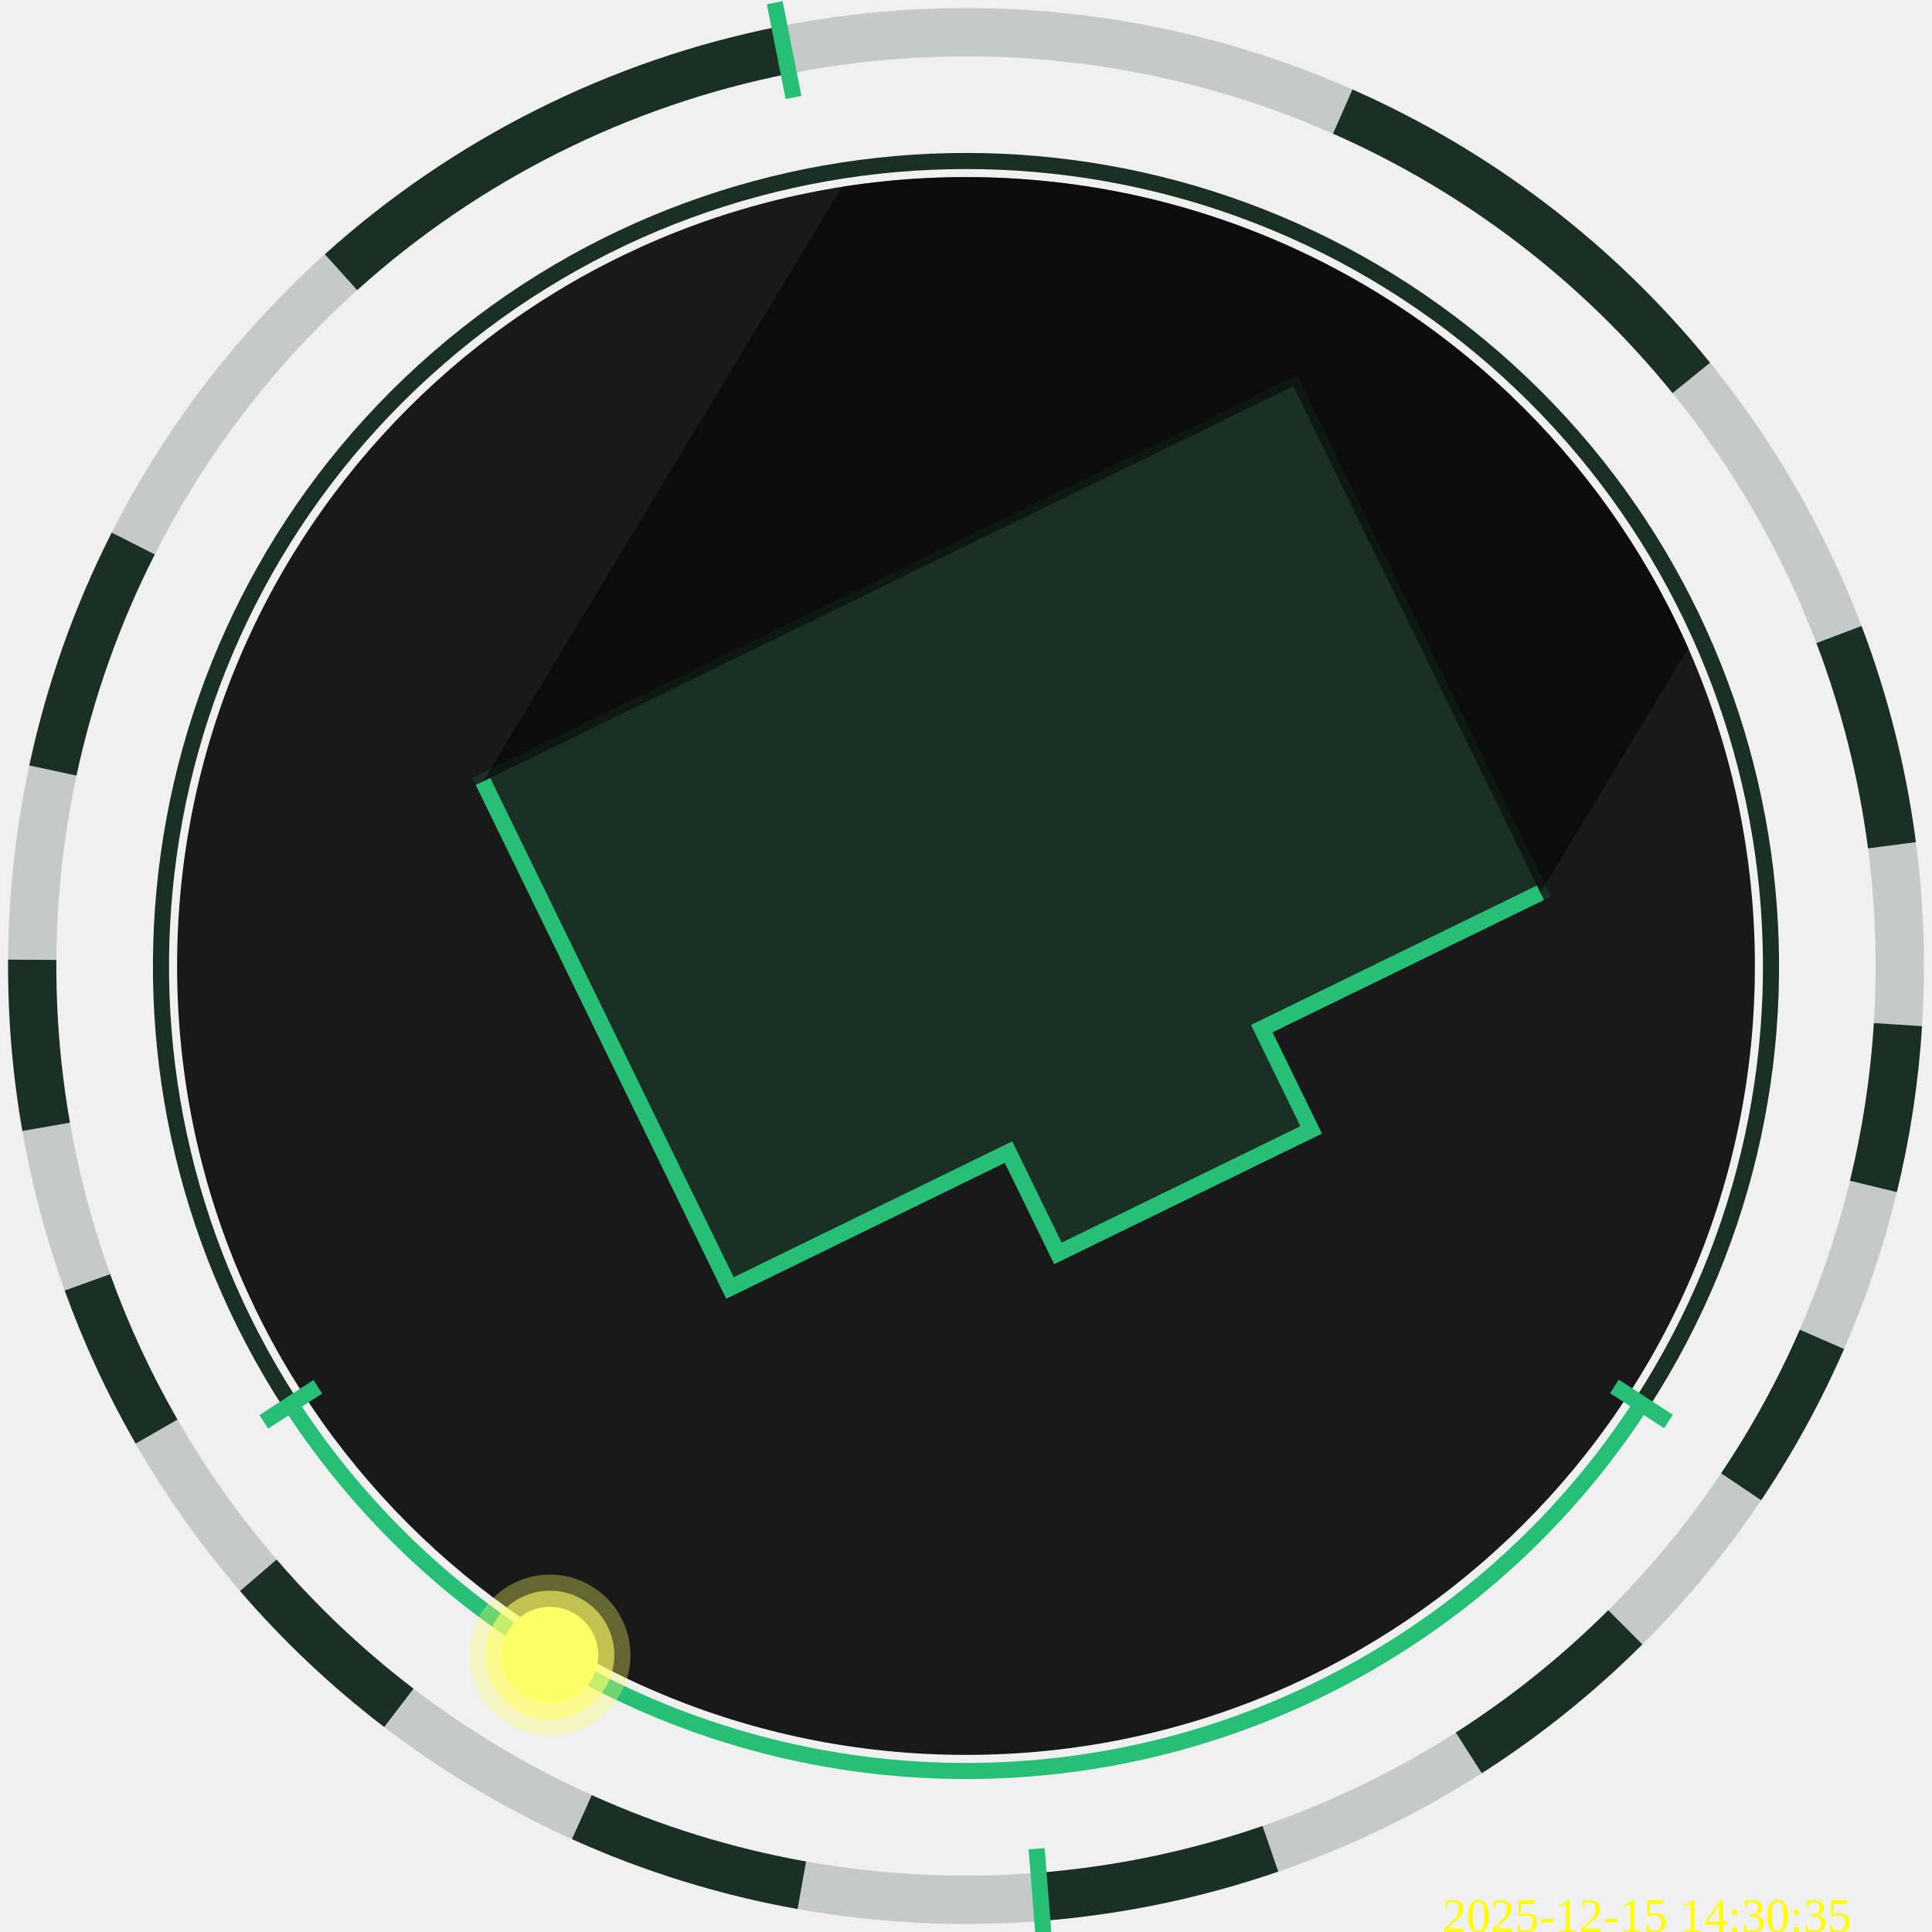
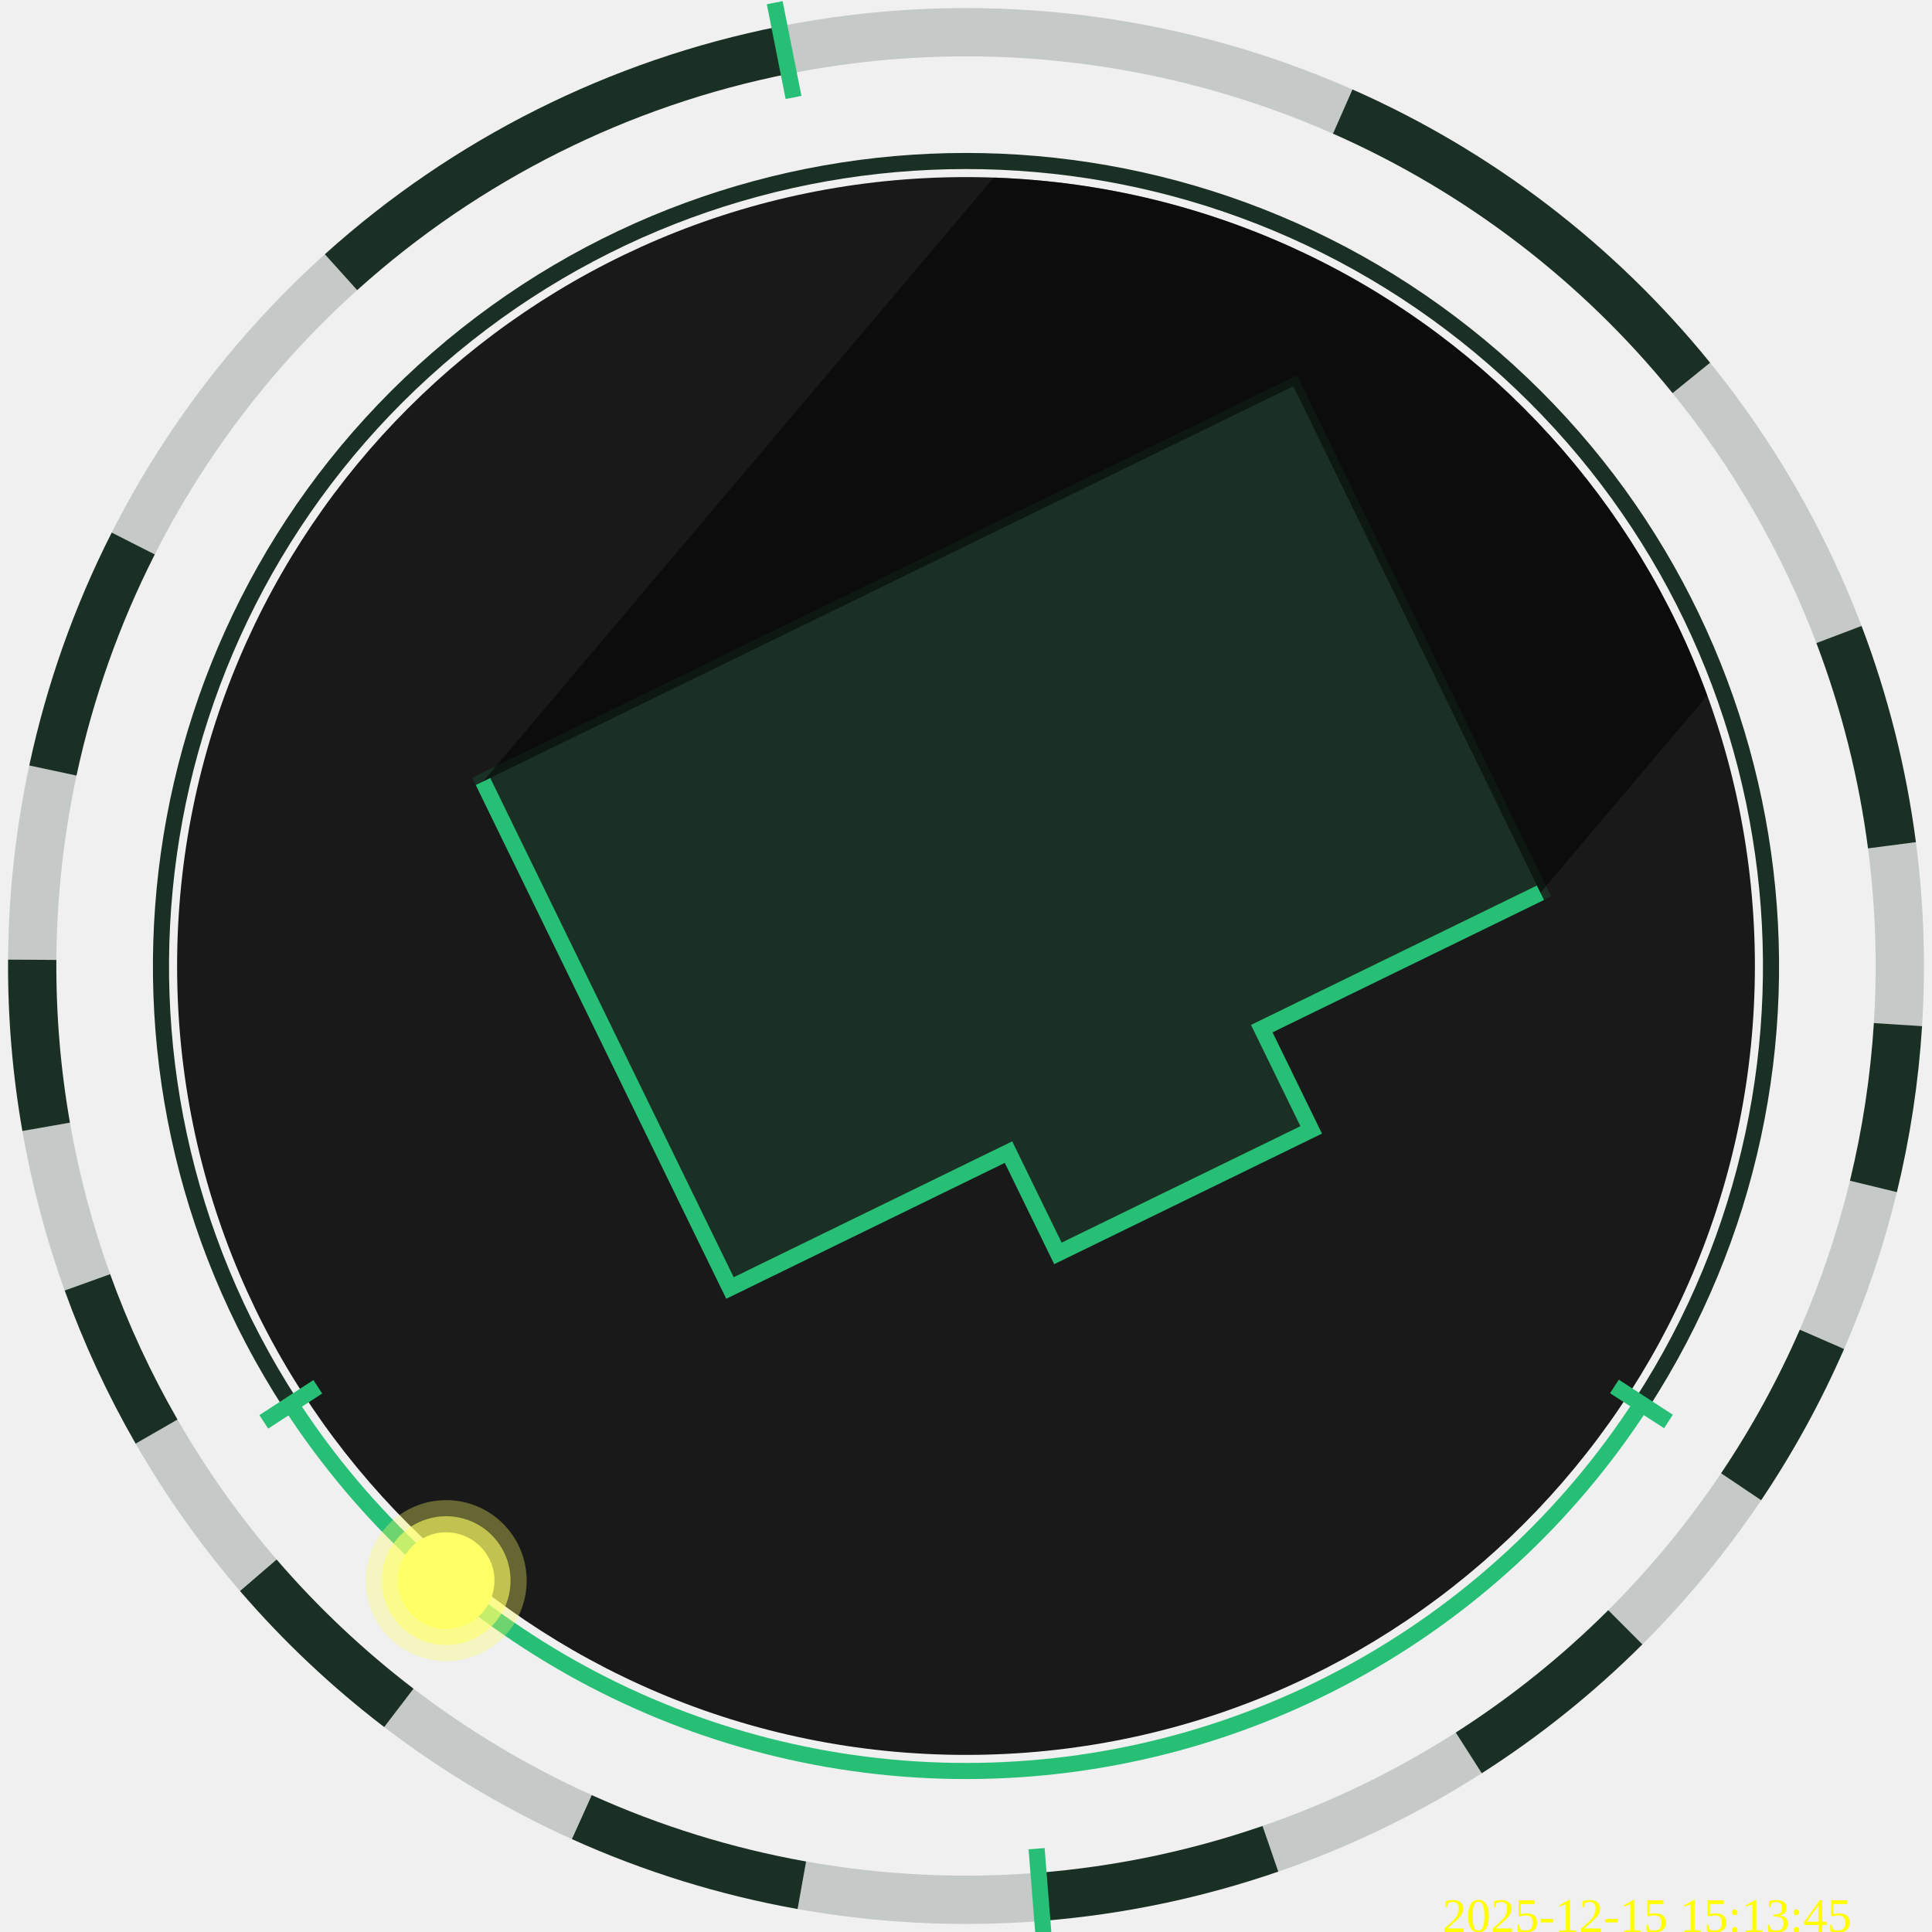
<svg xmlns="http://www.w3.org/2000/svg" version="1.1" viewBox="-10 -10 120 120">
  <circle cx="50.0" cy="50.0" r="49.0" fill="#1a1919" />
  <defs>
    <mask id="shadowMask">
      <rect width="100%" height="100%" fill="black" />
      <circle cx="50.0" cy="50.0" r="49.0" fill="white" />
    </mask>
  </defs>
  <path stroke="none" stroke-width="1" fill="#1b3024" d="M35.34 70.0 L20.0 38.54 L70.33 13.99 L85.68 45.45 L68.37 53.89 L71.44 60.18 L55.71 67.85 L52.64 61.56" />
  <path stroke="#1b3024" stroke-width="1" fill="none" d="M35.34 70.0 L20.0 38.54 L70.33 13.99 L85.68 45.45 L68.37 53.89 L71.44 60.18 L55.71 67.85 L52.64 61.56" />
  <path stroke="#26bf75" stroke-width="1" fill="none" d="M85.68 45.45 L68.37 53.89 L71.44 60.18 L55.71 67.85 L52.64 61.56 L35.34 70.0 L20.0 38.54" />
-   <path stroke="none" stroke-width="1" fill="black" mask="url(#shadowMask)" fill-opacity="0.5" d="M123.38 -132.669 L20.0 38.54 L70.33 13.99 L85.68 45.45 L189.06 -125.759" />
+   <path stroke="none" stroke-width="1" fill="black" mask="url(#shadowMask)" fill-opacity="0.5" d="M149.157 -114.164 L20.0 38.54 L70.33 13.99 L85.68 45.45 L214.837 -107.254" />
  <path d="M8.062 77.225 A50.0 50.0 0 1 1 91.953 77.202" stroke="#1b3024" fill="none" stroke-width="1" />
  <path d="M91.953 77.202 A50.0 50.0 0 0 1 8.062 77.225" stroke="#26bf75" fill="none" stroke-width="1" />
  <path stroke="#26bf75" stroke-width="1" fill="none" d="M90.275 76.114 L93.631 78.29" />
  <path stroke="#26bf75" stroke-width="1" fill="none" d="M9.739 76.136 L6.384 78.314" />
  <path d="M38.704 -6.889 A58.0 58.0 0 0 1 73.398 -3.071" stroke="#1b3024" fill="none" stroke-width="3" stroke-opacity="0.2" />
  <path d="M73.398 -3.071 A58.0 58.0 0 0 1 95.053 13.474" stroke="#1b3024" fill="none" stroke-width="3" />
  <path d="M95.053 13.474 A58.0 58.0 0 0 1 104.222 29.409" stroke="#1b3024" fill="none" stroke-width="3" stroke-opacity="0.2" />
  <path d="M104.222 29.409 A58.0 58.0 0 0 1 107.513 42.502" stroke="#1b3024" fill="none" stroke-width="3" />
  <path d="M107.513 42.502 A58.0 58.0 0 0 1 107.886 53.64" stroke="#1b3024" fill="none" stroke-width="3" stroke-opacity="0.2" />
  <path d="M107.886 53.64 A58.0 58.0 0 0 1 106.361 63.693" stroke="#1b3024" fill="none" stroke-width="3" />
  <path d="M106.361 63.693 A58.0 58.0 0 0 1 103.164 73.187" stroke="#1b3024" fill="none" stroke-width="3" stroke-opacity="0.2" />
  <path d="M103.164 73.187 A58.0 58.0 0 0 1 98.144 82.345" stroke="#1b3024" fill="none" stroke-width="3" />
  <path d="M98.144 82.345 A58.0 58.0 0 0 1 90.952 91.073" stroke="#1b3024" fill="none" stroke-width="3" stroke-opacity="0.2" />
  <path d="M90.952 91.073 A58.0 58.0 0 0 1 81.227 98.876" stroke="#1b3024" fill="none" stroke-width="3" />
  <path d="M81.227 98.876 A58.0 58.0 0 0 1 68.908 104.832" stroke="#1b3024" fill="none" stroke-width="3" stroke-opacity="0.2" />
  <path d="M68.908 104.832 A58.0 58.0 0 0 1 54.624 107.815" stroke="#1b3024" fill="none" stroke-width="3" />
  <path d="M54.624 107.815 A58.0 58.0 0 0 1 39.805 107.097" stroke="#1b3024" fill="none" stroke-width="3" stroke-opacity="0.2" />
  <path d="M39.805 107.097 A58.0 58.0 0 0 1 26.138 102.864" stroke="#1b3024" fill="none" stroke-width="3" />
  <path d="M26.138 102.864 A58.0 58.0 0 0 1 14.775 96.079" stroke="#1b3024" fill="none" stroke-width="3" stroke-opacity="0.2" />
  <path d="M14.775 96.079 A58.0 58.0 0 0 1 6.045 87.842" stroke="#1b3024" fill="none" stroke-width="3" />
  <path d="M6.045 87.842 A58.0 58.0 0 0 1 -0.275 78.92" stroke="#1b3024" fill="none" stroke-width="3" stroke-opacity="0.2" />
  <path d="M-0.275 78.92 A58.0 58.0 0 0 1 -4.571 69.647" stroke="#1b3024" fill="none" stroke-width="3" />
  <path d="M-4.571 69.647 A58.0 58.0 0 0 1 -7.133 59.99" stroke="#1b3024" fill="none" stroke-width="3" stroke-opacity="0.2" />
  <path d="M-7.133 59.99 A58.0 58.0 0 0 1 -7.999 49.612" stroke="#1b3024" fill="none" stroke-width="3" />
  <path d="M-7.999 49.612 A58.0 58.0 0 0 1 -6.715 37.86" stroke="#1b3024" fill="none" stroke-width="3" stroke-opacity="0.2" />
  <path d="M-6.715 37.86 A58.0 58.0 0 0 1 -1.723 23.757" stroke="#1b3024" fill="none" stroke-width="3" />
  <path d="M-1.723 23.757 A58.0 58.0 0 0 1 11.18 6.907" stroke="#1b3024" fill="none" stroke-width="3" stroke-opacity="0.2" />
  <path d="M11.18 6.907 A58.0 58.0 0 0 1 38.704 -6.889" stroke="#1b3024" fill="none" stroke-width="3" />
  <path stroke="#26bf75" stroke-width="1" fill="none" d="M39.288 -3.947 L38.119 -9.832" />
  <path stroke="#26bf75" stroke-width="1" fill="none" d="M54.385 104.825 L54.863 110.806" />
-   <circle cx="24.155" cy="92.802" r="5" fill="#ffff6655" />
-   <circle cx="24.155" cy="92.802" r="4" fill="#ffff6699" />
-   <circle cx="24.155" cy="92.802" r="3" fill="#ffff66" />
-   <text x="105" y="110" font-size="3" text-anchor="end" fill="yellow">2025-12-15 14:30:35</text>
+   <circle cx="17.711" cy="88.176" r="5" fill="#ffff6655" />
+   <circle cx="17.711" cy="88.176" r="4" fill="#ffff6699" />
+   <circle cx="17.711" cy="88.176" r="3" fill="#ffff66" />
+   <text x="105" y="110" font-size="3" text-anchor="end" fill="yellow">2025-12-15 15:13:45</text>
</svg>
